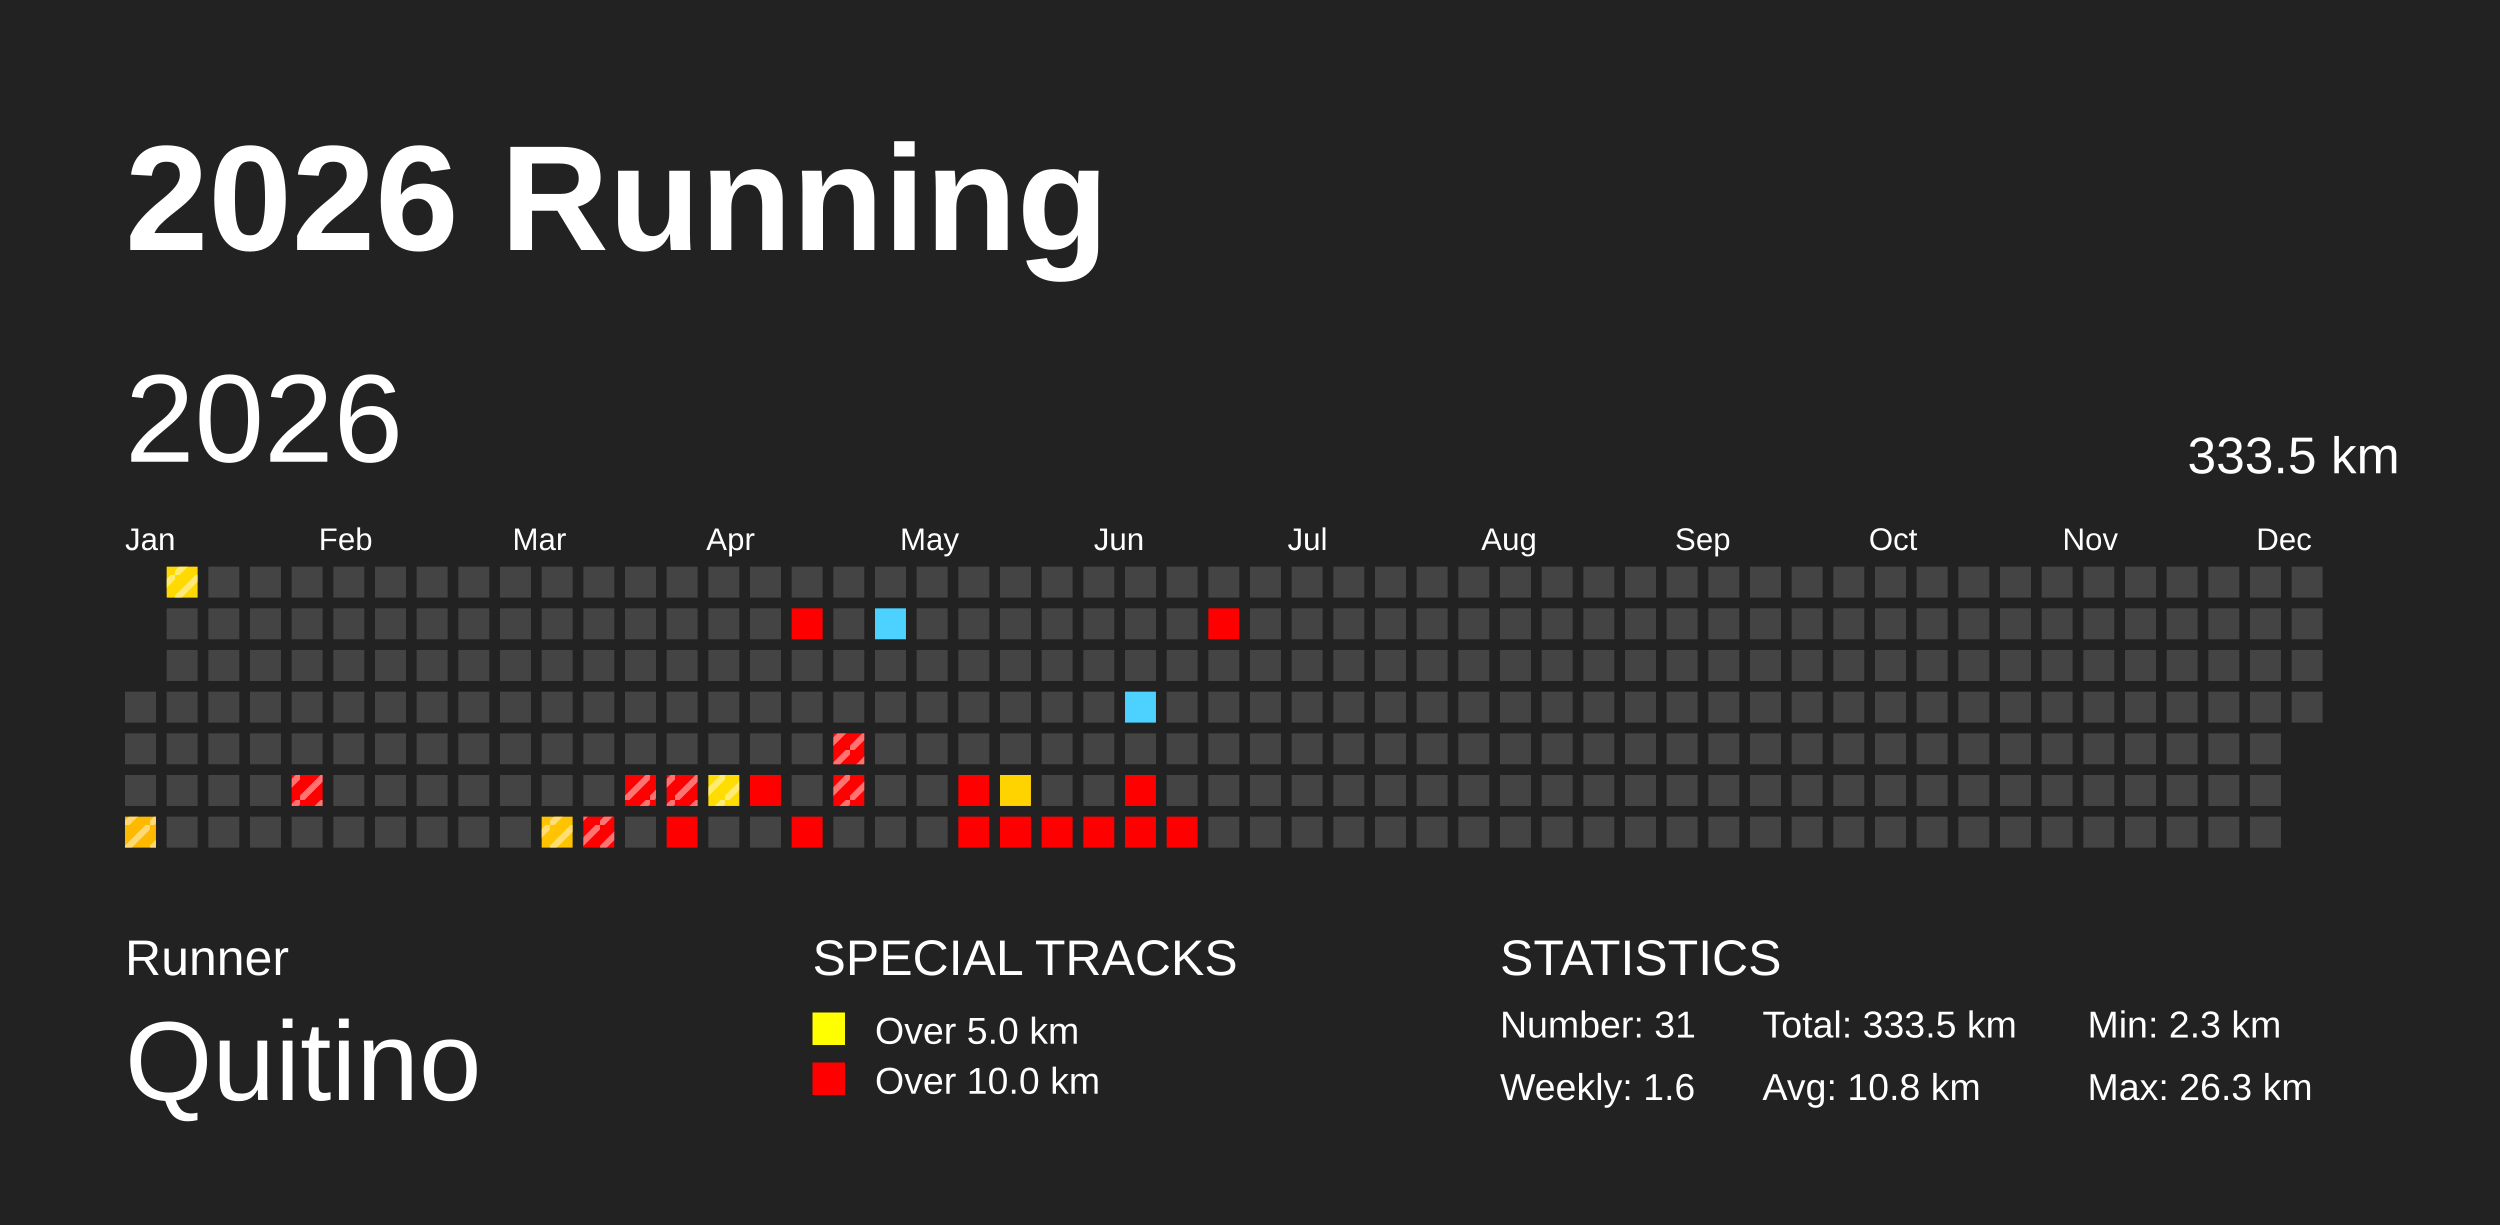
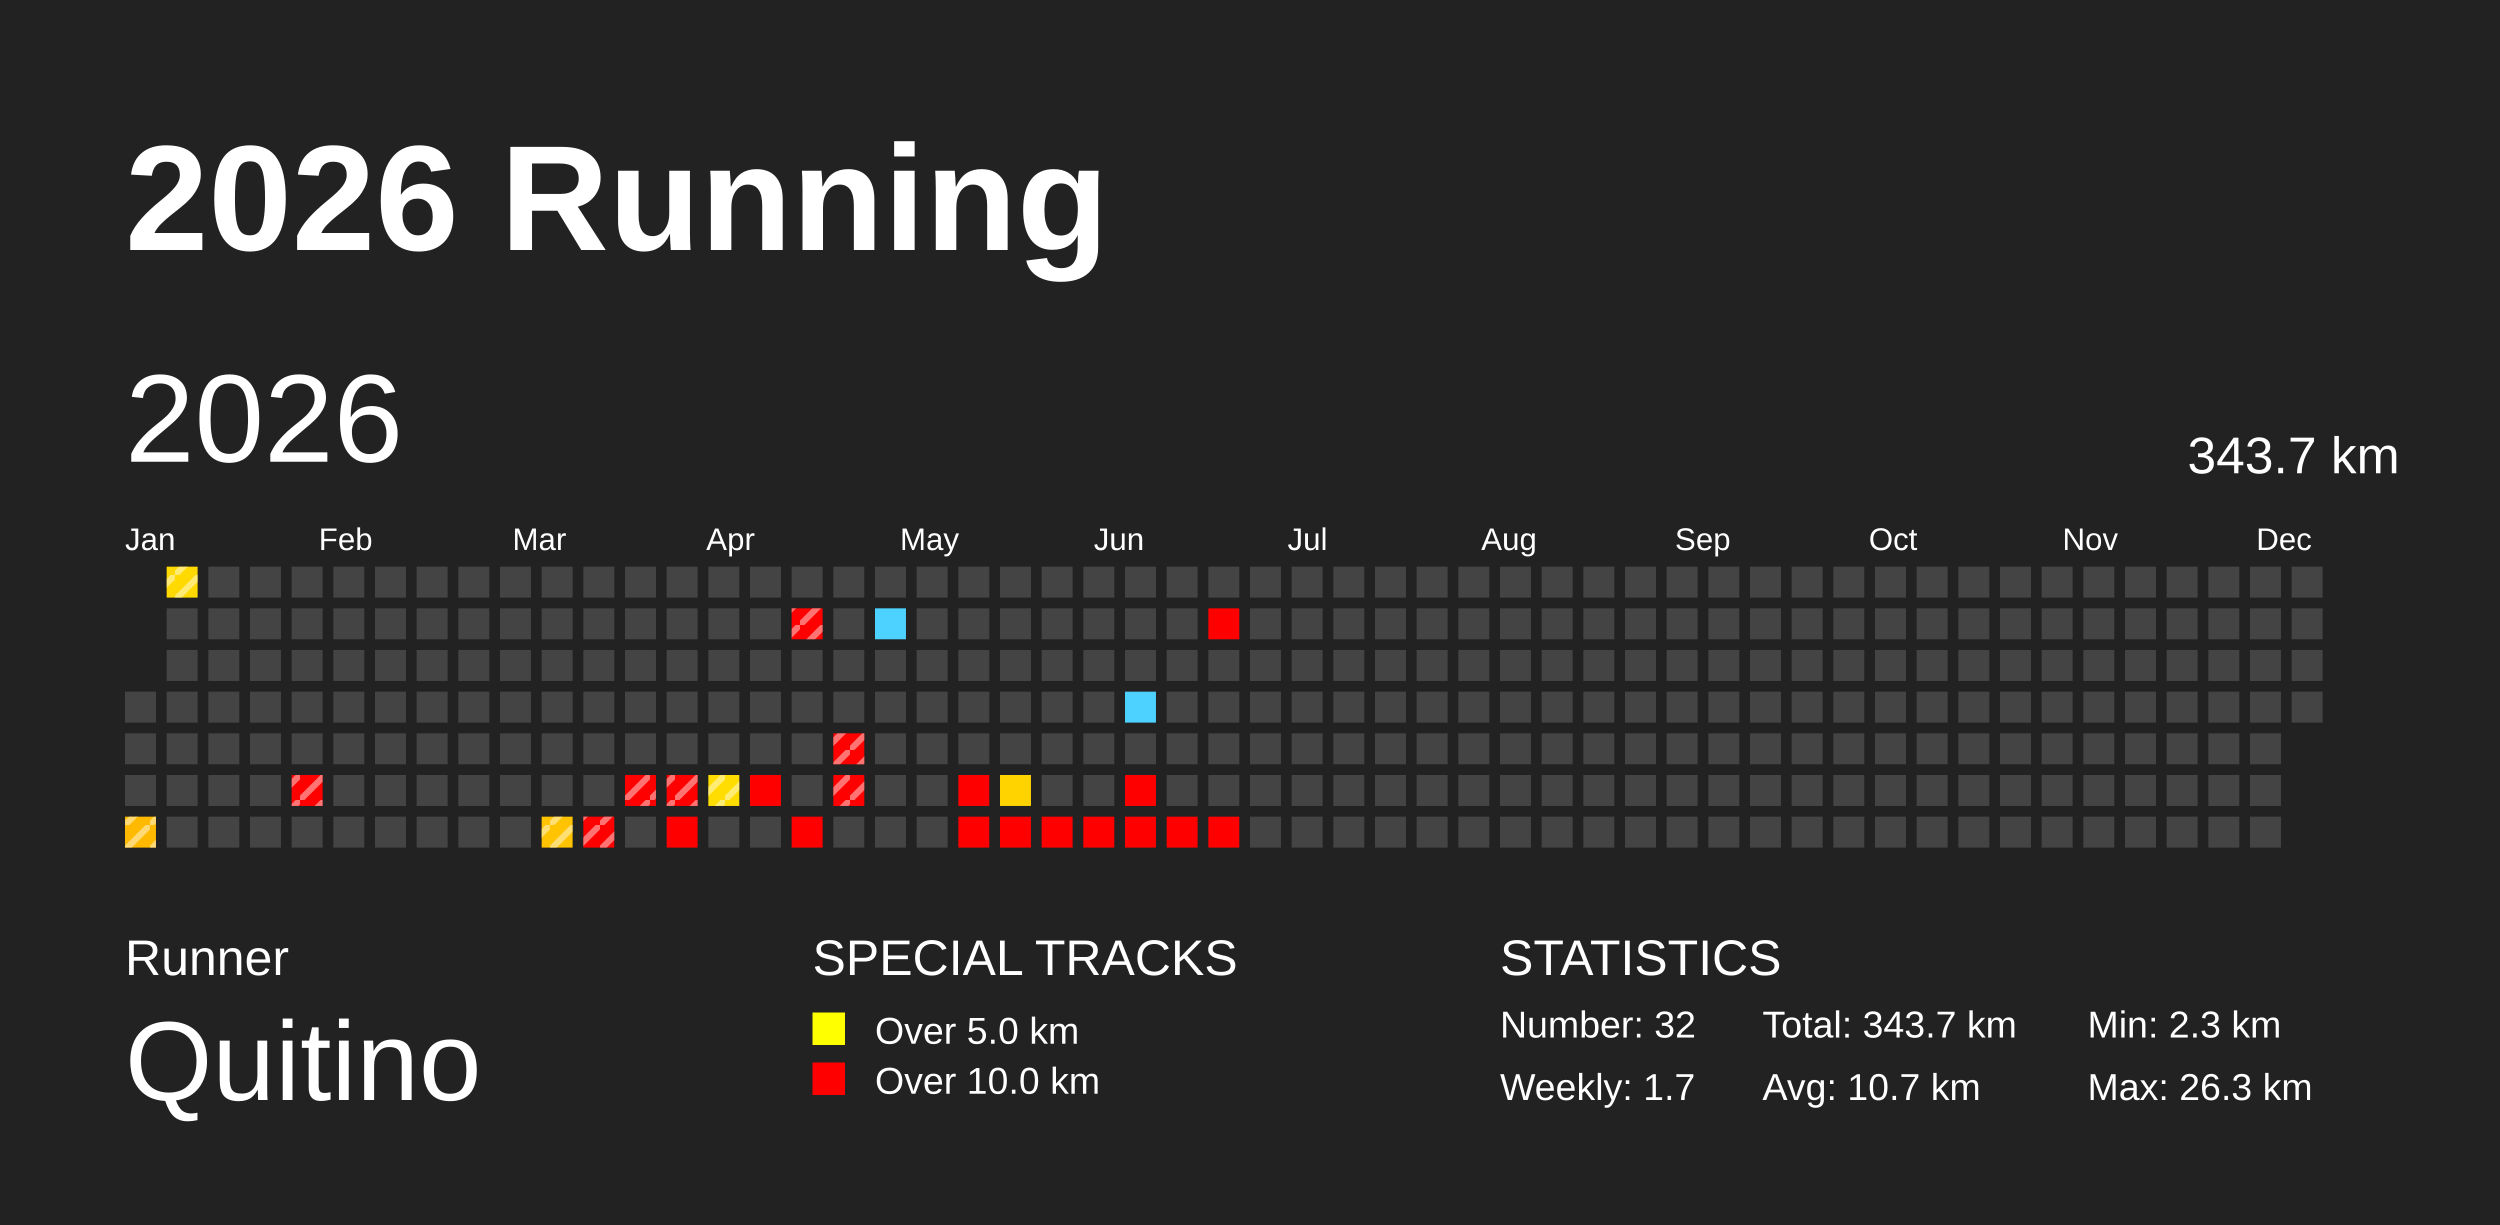
<svg xmlns="http://www.w3.org/2000/svg" baseProfile="full" height="98mm" version="1.1" viewBox="0,0,200,98" width="200mm">
  <defs>
    <pattern height="2" id="indoor-stripe" patternUnits="userSpaceOnUse" width="2">
      <line stroke="white" stroke-opacity="0.45" stroke-width="0.5" x1="0" x2="2" y1="2" y2="0" />
    </pattern>
  </defs>
  <rect fill="#222222" height="98" width="200" x="0" y="0" />
  <text fill="#FFFFFF" style="font-size:12px; font-family:Arial; font-weight:bold;" x="10" y="20">2026 Running</text>
  <text fill="#FFFFFF" style="font-size:4px; font-family:Arial" x="10" y="78">Runner</text>
  <text fill="#FFFFFF" style="font-size:9px; font-family:Arial" x="10" y="88">Quitino</text>
  <text fill="#FFFFFF" style="font-size:4px; font-family:Arial" x="65" y="78">SPECIAL TRACKS</text>
  <rect fill="yellow" height="2.6" width="2.6" x="65" y="81" />
  <text fill="#FFFFFF" style="font-size:3px; font-family:Arial" x="70" y="83.5">Over 5.0 km</text>
  <rect fill="red" height="2.6" width="2.6" x="65" y="85" />
  <text fill="#FFFFFF" style="font-size:3px; font-family:Arial" x="70" y="87.5">Over 10.0 km</text>
  <text fill="#FFFFFF" style="font-size:4px; font-family:Arial" x="120" y="78">STATISTICS</text>
-   <text fill="#FFFFFF" style="font-size:3px; font-family:Arial" x="120" y="83">Number: 31</text>
-   <text fill="#FFFFFF" style="font-size:3px; font-family:Arial" x="120" y="88">Weekly: 1.6</text>
-   <text fill="#FFFFFF" style="font-size:3px; font-family:Arial" x="141" y="83">Total: 333.5 km</text>
-   <text fill="#FFFFFF" style="font-size:3px; font-family:Arial" x="141" y="88">Avg: 10.8 km</text>
+   <text fill="#FFFFFF" style="font-size:3px; font-family:Arial" x="120" y="83">Number: 32</text>
+   <text fill="#FFFFFF" style="font-size:3px; font-family:Arial" x="120" y="88">Weekly: 1.7</text>
+   <text fill="#FFFFFF" style="font-size:3px; font-family:Arial" x="141" y="83">Total: 343.7 km</text>
+   <text fill="#FFFFFF" style="font-size:3px; font-family:Arial" x="141" y="88">Avg: 10.7 km</text>
  <text fill="#FFFFFF" style="font-size:3px; font-family:Arial" x="167" y="83">Min: 2.3 km</text>
  <text fill="#FFFFFF" style="font-size:3px; font-family:Arial" x="167" y="88">Max: 26.3 km</text>
  <text dominant-baseline="hanging" fill="#FFFFFF" style="font-size:10.0px; font-family:Arial;" x="10" y="30">2026</text>
-   <text dominant-baseline="hanging" fill="#FFFFFF" style="font-size:4.125px; font-family:Arial;" x="175" y="35">333.5 km</text>
+   <text dominant-baseline="hanging" fill="#FFFFFF" style="font-size:4.125px; font-family:Arial;" x="175" y="35">343.7 km</text>
  <text fill="#FFFFFF" style="font-size:2.5px; font-family:Arial" x="10.0" y="44">Jan</text>
  <text fill="#FFFFFF" style="font-size:2.5px; font-family:Arial" x="25.5" y="44">Feb</text>
  <text fill="#FFFFFF" style="font-size:2.5px; font-family:Arial" x="41.0" y="44">Mar</text>
  <text fill="#FFFFFF" style="font-size:2.5px; font-family:Arial" x="56.5" y="44">Apr</text>
  <text fill="#FFFFFF" style="font-size:2.5px; font-family:Arial" x="72.0" y="44">May</text>
  <text fill="#FFFFFF" style="font-size:2.5px; font-family:Arial" x="87.5" y="44">Jun</text>
  <text fill="#FFFFFF" style="font-size:2.5px; font-family:Arial" x="103.0" y="44">Jul</text>
  <text fill="#FFFFFF" style="font-size:2.5px; font-family:Arial" x="118.5" y="44">Aug</text>
  <text fill="#FFFFFF" style="font-size:2.5px; font-family:Arial" x="134.0" y="44">Sep</text>
  <text fill="#FFFFFF" style="font-size:2.5px; font-family:Arial" x="149.5" y="44">Oct</text>
  <text fill="#FFFFFF" style="font-size:2.5px; font-family:Arial" x="165.0" y="44">Nov</text>
  <text fill="#FFFFFF" style="font-size:2.5px; font-family:Arial" x="180.5" y="44">Dec</text>
  <rect fill="#444444" height="2.476" width="2.476" x="10" y="55.333" />
  <rect fill="#444444" height="2.476" width="2.476" x="10" y="58.667" />
  <rect fill="#444444" height="2.476" width="2.476" x="10" y="62" />
  <rect fill="#ffba00" height="2.476" width="2.476" x="10" y="65.333" />
  <rect fill="url(#indoor-stripe)" height="2.476" width="2.476" x="10" y="65.333" />
  <rect fill="#ffd900" height="2.476" width="2.476" x="13.333" y="45.333" />
  <rect fill="url(#indoor-stripe)" height="2.476" width="2.476" x="13.333" y="45.333" />
  <rect fill="#444444" height="2.476" width="2.476" x="13.333" y="48.667" />
  <rect fill="#444444" height="2.476" width="2.476" x="13.333" y="52" />
  <rect fill="#444444" height="2.476" width="2.476" x="13.333" y="55.333" />
  <rect fill="#444444" height="2.476" width="2.476" x="13.333" y="58.667" />
  <rect fill="#444444" height="2.476" width="2.476" x="13.333" y="62" />
  <rect fill="#444444" height="2.476" width="2.476" x="13.333" y="65.333" />
  <rect fill="#444444" height="2.476" width="2.476" x="16.667" y="45.333" />
  <rect fill="#444444" height="2.476" width="2.476" x="16.667" y="48.667" />
  <rect fill="#444444" height="2.476" width="2.476" x="16.667" y="52" />
  <rect fill="#444444" height="2.476" width="2.476" x="16.667" y="55.333" />
  <rect fill="#444444" height="2.476" width="2.476" x="16.667" y="58.667" />
  <rect fill="#444444" height="2.476" width="2.476" x="16.667" y="62" />
  <rect fill="#444444" height="2.476" width="2.476" x="16.667" y="65.333" />
  <rect fill="#444444" height="2.476" width="2.476" x="20.0" y="45.333" />
  <rect fill="#444444" height="2.476" width="2.476" x="20.0" y="48.667" />
  <rect fill="#444444" height="2.476" width="2.476" x="20.0" y="52" />
  <rect fill="#444444" height="2.476" width="2.476" x="20.0" y="55.333" />
  <rect fill="#444444" height="2.476" width="2.476" x="20.0" y="58.667" />
  <rect fill="#444444" height="2.476" width="2.476" x="20.0" y="62" />
  <rect fill="#444444" height="2.476" width="2.476" x="20.0" y="65.333" />
  <rect fill="#444444" height="2.476" width="2.476" x="23.333" y="45.333" />
  <rect fill="#444444" height="2.476" width="2.476" x="23.333" y="48.667" />
  <rect fill="#444444" height="2.476" width="2.476" x="23.333" y="52" />
  <rect fill="#444444" height="2.476" width="2.476" x="23.333" y="55.333" />
  <rect fill="#444444" height="2.476" width="2.476" x="23.333" y="58.667" />
  <rect fill="red" height="2.476" width="2.476" x="23.333" y="62" />
  <rect fill="url(#indoor-stripe)" height="2.476" width="2.476" x="23.333" y="62" />
  <rect fill="#444444" height="2.476" width="2.476" x="23.333" y="65.333" />
  <rect fill="#444444" height="2.476" width="2.476" x="26.667" y="45.333" />
  <rect fill="#444444" height="2.476" width="2.476" x="26.667" y="48.667" />
  <rect fill="#444444" height="2.476" width="2.476" x="26.667" y="52" />
  <rect fill="#444444" height="2.476" width="2.476" x="26.667" y="55.333" />
  <rect fill="#444444" height="2.476" width="2.476" x="26.667" y="58.667" />
  <rect fill="#444444" height="2.476" width="2.476" x="26.667" y="62" />
  <rect fill="#444444" height="2.476" width="2.476" x="26.667" y="65.333" />
  <rect fill="#444444" height="2.476" width="2.476" x="30" y="45.333" />
  <rect fill="#444444" height="2.476" width="2.476" x="30" y="48.667" />
  <rect fill="#444444" height="2.476" width="2.476" x="30" y="52" />
  <rect fill="#444444" height="2.476" width="2.476" x="30" y="55.333" />
  <rect fill="#444444" height="2.476" width="2.476" x="30" y="58.667" />
  <rect fill="#444444" height="2.476" width="2.476" x="30" y="62" />
  <rect fill="#444444" height="2.476" width="2.476" x="30" y="65.333" />
  <rect fill="#444444" height="2.476" width="2.476" x="33.333" y="45.333" />
  <rect fill="#444444" height="2.476" width="2.476" x="33.333" y="48.667" />
  <rect fill="#444444" height="2.476" width="2.476" x="33.333" y="52" />
  <rect fill="#444444" height="2.476" width="2.476" x="33.333" y="55.333" />
  <rect fill="#444444" height="2.476" width="2.476" x="33.333" y="58.667" />
  <rect fill="#444444" height="2.476" width="2.476" x="33.333" y="62" />
  <rect fill="#444444" height="2.476" width="2.476" x="33.333" y="65.333" />
  <rect fill="#444444" height="2.476" width="2.476" x="36.667" y="45.333" />
  <rect fill="#444444" height="2.476" width="2.476" x="36.667" y="48.667" />
  <rect fill="#444444" height="2.476" width="2.476" x="36.667" y="52" />
  <rect fill="#444444" height="2.476" width="2.476" x="36.667" y="55.333" />
  <rect fill="#444444" height="2.476" width="2.476" x="36.667" y="58.667" />
  <rect fill="#444444" height="2.476" width="2.476" x="36.667" y="62" />
  <rect fill="#444444" height="2.476" width="2.476" x="36.667" y="65.333" />
  <rect fill="#444444" height="2.476" width="2.476" x="40.0" y="45.333" />
  <rect fill="#444444" height="2.476" width="2.476" x="40.0" y="48.667" />
  <rect fill="#444444" height="2.476" width="2.476" x="40.0" y="52" />
  <rect fill="#444444" height="2.476" width="2.476" x="40.0" y="55.333" />
  <rect fill="#444444" height="2.476" width="2.476" x="40.0" y="58.667" />
  <rect fill="#444444" height="2.476" width="2.476" x="40.0" y="62" />
  <rect fill="#444444" height="2.476" width="2.476" x="40.0" y="65.333" />
  <rect fill="#444444" height="2.476" width="2.476" x="43.333" y="45.333" />
  <rect fill="#444444" height="2.476" width="2.476" x="43.333" y="48.667" />
  <rect fill="#444444" height="2.476" width="2.476" x="43.333" y="52" />
  <rect fill="#444444" height="2.476" width="2.476" x="43.333" y="55.333" />
  <rect fill="#444444" height="2.476" width="2.476" x="43.333" y="58.667" />
  <rect fill="#444444" height="2.476" width="2.476" x="43.333" y="62" />
  <rect fill="#ffc300" height="2.476" width="2.476" x="43.333" y="65.333" />
  <rect fill="url(#indoor-stripe)" height="2.476" width="2.476" x="43.333" y="65.333" />
  <rect fill="#444444" height="2.476" width="2.476" x="46.667" y="45.333" />
  <rect fill="#444444" height="2.476" width="2.476" x="46.667" y="48.667" />
  <rect fill="#444444" height="2.476" width="2.476" x="46.667" y="52" />
  <rect fill="#444444" height="2.476" width="2.476" x="46.667" y="55.333" />
  <rect fill="#444444" height="2.476" width="2.476" x="46.667" y="58.667" />
  <rect fill="#444444" height="2.476" width="2.476" x="46.667" y="62" />
  <rect fill="red" height="2.476" width="2.476" x="46.667" y="65.333" />
  <rect fill="url(#indoor-stripe)" height="2.476" width="2.476" x="46.667" y="65.333" />
  <rect fill="#444444" height="2.476" width="2.476" x="50" y="45.333" />
  <rect fill="#444444" height="2.476" width="2.476" x="50" y="48.667" />
  <rect fill="#444444" height="2.476" width="2.476" x="50" y="52" />
  <rect fill="#444444" height="2.476" width="2.476" x="50" y="55.333" />
  <rect fill="#444444" height="2.476" width="2.476" x="50" y="58.667" />
  <rect fill="red" height="2.476" width="2.476" x="50" y="62" />
  <rect fill="url(#indoor-stripe)" height="2.476" width="2.476" x="50" y="62" />
  <rect fill="#444444" height="2.476" width="2.476" x="50" y="65.333" />
  <rect fill="#444444" height="2.476" width="2.476" x="53.333" y="45.333" />
  <rect fill="#444444" height="2.476" width="2.476" x="53.333" y="48.667" />
  <rect fill="#444444" height="2.476" width="2.476" x="53.333" y="52" />
  <rect fill="#444444" height="2.476" width="2.476" x="53.333" y="55.333" />
  <rect fill="#444444" height="2.476" width="2.476" x="53.333" y="58.667" />
  <rect fill="red" height="2.476" width="2.476" x="53.333" y="62" />
  <rect fill="url(#indoor-stripe)" height="2.476" width="2.476" x="53.333" y="62" />
  <rect fill="red" height="2.476" width="2.476" x="53.333" y="65.333" />
  <rect fill="#444444" height="2.476" width="2.476" x="56.667" y="45.333" />
  <rect fill="#444444" height="2.476" width="2.476" x="56.667" y="48.667" />
  <rect fill="#444444" height="2.476" width="2.476" x="56.667" y="52" />
  <rect fill="#444444" height="2.476" width="2.476" x="56.667" y="55.333" />
  <rect fill="#444444" height="2.476" width="2.476" x="56.667" y="58.667" />
  <rect fill="#ffdd00" height="2.476" width="2.476" x="56.667" y="62" />
  <rect fill="url(#indoor-stripe)" height="2.476" width="2.476" x="56.667" y="62" />
  <rect fill="#444444" height="2.476" width="2.476" x="56.667" y="65.333" />
  <rect fill="#444444" height="2.476" width="2.476" x="60" y="45.333" />
  <rect fill="#444444" height="2.476" width="2.476" x="60" y="48.667" />
  <rect fill="#444444" height="2.476" width="2.476" x="60" y="52" />
  <rect fill="#444444" height="2.476" width="2.476" x="60" y="55.333" />
  <rect fill="#444444" height="2.476" width="2.476" x="60" y="58.667" />
  <rect fill="red" height="2.476" width="2.476" x="60" y="62" />
  <rect fill="#444444" height="2.476" width="2.476" x="60" y="65.333" />
  <rect fill="#444444" height="2.476" width="2.476" x="63.333" y="45.333" />
  <rect fill="red" height="2.476" width="2.476" x="63.333" y="48.667" />
+   <rect fill="url(#indoor-stripe)" height="2.476" width="2.476" x="63.333" y="48.667" />
  <rect fill="#444444" height="2.476" width="2.476" x="63.333" y="52" />
  <rect fill="#444444" height="2.476" width="2.476" x="63.333" y="55.333" />
  <rect fill="#444444" height="2.476" width="2.476" x="63.333" y="58.667" />
  <rect fill="#444444" height="2.476" width="2.476" x="63.333" y="62" />
  <rect fill="red" height="2.476" width="2.476" x="63.333" y="65.333" />
  <rect fill="#444444" height="2.476" width="2.476" x="66.667" y="45.333" />
  <rect fill="#444444" height="2.476" width="2.476" x="66.667" y="48.667" />
  <rect fill="#444444" height="2.476" width="2.476" x="66.667" y="52" />
  <rect fill="#444444" height="2.476" width="2.476" x="66.667" y="55.333" />
  <rect fill="red" height="2.476" width="2.476" x="66.667" y="58.667" />
  <rect fill="url(#indoor-stripe)" height="2.476" width="2.476" x="66.667" y="58.667" />
  <rect fill="red" height="2.476" width="2.476" x="66.667" y="62" />
  <rect fill="url(#indoor-stripe)" height="2.476" width="2.476" x="66.667" y="62" />
  <rect fill="#444444" height="2.476" width="2.476" x="66.667" y="65.333" />
  <rect fill="#444444" height="2.476" width="2.476" x="70" y="45.333" />
  <rect fill="#4dd2ff" height="2.476" width="2.476" x="70" y="48.667" />
  <rect fill="#444444" height="2.476" width="2.476" x="70" y="52" />
  <rect fill="#444444" height="2.476" width="2.476" x="70" y="55.333" />
  <rect fill="#444444" height="2.476" width="2.476" x="70" y="58.667" />
  <rect fill="#444444" height="2.476" width="2.476" x="70" y="62" />
  <rect fill="#444444" height="2.476" width="2.476" x="70" y="65.333" />
  <rect fill="#444444" height="2.476" width="2.476" x="73.333" y="45.333" />
  <rect fill="#444444" height="2.476" width="2.476" x="73.333" y="48.667" />
  <rect fill="#444444" height="2.476" width="2.476" x="73.333" y="52" />
  <rect fill="#444444" height="2.476" width="2.476" x="73.333" y="55.333" />
  <rect fill="#444444" height="2.476" width="2.476" x="73.333" y="58.667" />
  <rect fill="#444444" height="2.476" width="2.476" x="73.333" y="62" />
  <rect fill="#444444" height="2.476" width="2.476" x="73.333" y="65.333" />
  <rect fill="#444444" height="2.476" width="2.476" x="76.667" y="45.333" />
  <rect fill="#444444" height="2.476" width="2.476" x="76.667" y="48.667" />
  <rect fill="#444444" height="2.476" width="2.476" x="76.667" y="52" />
  <rect fill="#444444" height="2.476" width="2.476" x="76.667" y="55.333" />
  <rect fill="#444444" height="2.476" width="2.476" x="76.667" y="58.667" />
  <rect fill="red" height="2.476" width="2.476" x="76.667" y="62" />
  <rect fill="red" height="2.476" width="2.476" x="76.667" y="65.333" />
  <rect fill="#444444" height="2.476" width="2.476" x="80.0" y="45.333" />
  <rect fill="#444444" height="2.476" width="2.476" x="80.0" y="48.667" />
  <rect fill="#444444" height="2.476" width="2.476" x="80.0" y="52" />
  <rect fill="#444444" height="2.476" width="2.476" x="80.0" y="55.333" />
  <rect fill="#444444" height="2.476" width="2.476" x="80.0" y="58.667" />
  <rect fill="#ffd300" height="2.476" width="2.476" x="80.0" y="62" />
  <rect fill="red" height="2.476" width="2.476" x="80.0" y="65.333" />
  <rect fill="#444444" height="2.476" width="2.476" x="83.333" y="45.333" />
  <rect fill="#444444" height="2.476" width="2.476" x="83.333" y="48.667" />
  <rect fill="#444444" height="2.476" width="2.476" x="83.333" y="52" />
  <rect fill="#444444" height="2.476" width="2.476" x="83.333" y="55.333" />
  <rect fill="#444444" height="2.476" width="2.476" x="83.333" y="58.667" />
  <rect fill="#444444" height="2.476" width="2.476" x="83.333" y="62" />
  <rect fill="red" height="2.476" width="2.476" x="83.333" y="65.333" />
  <rect fill="#444444" height="2.476" width="2.476" x="86.667" y="45.333" />
  <rect fill="#444444" height="2.476" width="2.476" x="86.667" y="48.667" />
  <rect fill="#444444" height="2.476" width="2.476" x="86.667" y="52" />
  <rect fill="#444444" height="2.476" width="2.476" x="86.667" y="55.333" />
  <rect fill="#444444" height="2.476" width="2.476" x="86.667" y="58.667" />
  <rect fill="#444444" height="2.476" width="2.476" x="86.667" y="62" />
  <rect fill="red" height="2.476" width="2.476" x="86.667" y="65.333" />
  <rect fill="#444444" height="2.476" width="2.476" x="90" y="45.333" />
  <rect fill="#444444" height="2.476" width="2.476" x="90" y="48.667" />
  <rect fill="#444444" height="2.476" width="2.476" x="90" y="52" />
  <rect fill="#4dd2ff" height="2.476" width="2.476" x="90" y="55.333" />
  <rect fill="#444444" height="2.476" width="2.476" x="90" y="58.667" />
  <rect fill="red" height="2.476" width="2.476" x="90" y="62" />
  <rect fill="red" height="2.476" width="2.476" x="90" y="65.333" />
  <rect fill="#444444" height="2.476" width="2.476" x="93.333" y="45.333" />
  <rect fill="#444444" height="2.476" width="2.476" x="93.333" y="48.667" />
  <rect fill="#444444" height="2.476" width="2.476" x="93.333" y="52" />
  <rect fill="#444444" height="2.476" width="2.476" x="93.333" y="55.333" />
  <rect fill="#444444" height="2.476" width="2.476" x="93.333" y="58.667" />
  <rect fill="#444444" height="2.476" width="2.476" x="93.333" y="62" />
  <rect fill="red" height="2.476" width="2.476" x="93.333" y="65.333" />
  <rect fill="#444444" height="2.476" width="2.476" x="96.667" y="45.333" />
  <rect fill="red" height="2.476" width="2.476" x="96.667" y="48.667" />
  <rect fill="#444444" height="2.476" width="2.476" x="96.667" y="52" />
  <rect fill="#444444" height="2.476" width="2.476" x="96.667" y="55.333" />
  <rect fill="#444444" height="2.476" width="2.476" x="96.667" y="58.667" />
  <rect fill="#444444" height="2.476" width="2.476" x="96.667" y="62" />
-   <rect fill="#444444" height="2.476" width="2.476" x="96.667" y="65.333" />
+   <rect fill="red" height="2.476" width="2.476" x="96.667" y="65.333" />
  <rect fill="#444444" height="2.476" width="2.476" x="100" y="45.333" />
  <rect fill="#444444" height="2.476" width="2.476" x="100" y="48.667" />
  <rect fill="#444444" height="2.476" width="2.476" x="100" y="52" />
  <rect fill="#444444" height="2.476" width="2.476" x="100" y="55.333" />
  <rect fill="#444444" height="2.476" width="2.476" x="100" y="58.667" />
  <rect fill="#444444" height="2.476" width="2.476" x="100" y="62" />
  <rect fill="#444444" height="2.476" width="2.476" x="100" y="65.333" />
  <rect fill="#444444" height="2.476" width="2.476" x="103.333" y="45.333" />
  <rect fill="#444444" height="2.476" width="2.476" x="103.333" y="48.667" />
  <rect fill="#444444" height="2.476" width="2.476" x="103.333" y="52" />
  <rect fill="#444444" height="2.476" width="2.476" x="103.333" y="55.333" />
  <rect fill="#444444" height="2.476" width="2.476" x="103.333" y="58.667" />
  <rect fill="#444444" height="2.476" width="2.476" x="103.333" y="62" />
  <rect fill="#444444" height="2.476" width="2.476" x="103.333" y="65.333" />
  <rect fill="#444444" height="2.476" width="2.476" x="106.667" y="45.333" />
  <rect fill="#444444" height="2.476" width="2.476" x="106.667" y="48.667" />
  <rect fill="#444444" height="2.476" width="2.476" x="106.667" y="52" />
  <rect fill="#444444" height="2.476" width="2.476" x="106.667" y="55.333" />
  <rect fill="#444444" height="2.476" width="2.476" x="106.667" y="58.667" />
  <rect fill="#444444" height="2.476" width="2.476" x="106.667" y="62" />
  <rect fill="#444444" height="2.476" width="2.476" x="106.667" y="65.333" />
  <rect fill="#444444" height="2.476" width="2.476" x="110" y="45.333" />
  <rect fill="#444444" height="2.476" width="2.476" x="110" y="48.667" />
  <rect fill="#444444" height="2.476" width="2.476" x="110" y="52" />
  <rect fill="#444444" height="2.476" width="2.476" x="110" y="55.333" />
  <rect fill="#444444" height="2.476" width="2.476" x="110" y="58.667" />
  <rect fill="#444444" height="2.476" width="2.476" x="110" y="62" />
  <rect fill="#444444" height="2.476" width="2.476" x="110" y="65.333" />
  <rect fill="#444444" height="2.476" width="2.476" x="113.333" y="45.333" />
  <rect fill="#444444" height="2.476" width="2.476" x="113.333" y="48.667" />
  <rect fill="#444444" height="2.476" width="2.476" x="113.333" y="52" />
  <rect fill="#444444" height="2.476" width="2.476" x="113.333" y="55.333" />
  <rect fill="#444444" height="2.476" width="2.476" x="113.333" y="58.667" />
  <rect fill="#444444" height="2.476" width="2.476" x="113.333" y="62" />
  <rect fill="#444444" height="2.476" width="2.476" x="113.333" y="65.333" />
  <rect fill="#444444" height="2.476" width="2.476" x="116.667" y="45.333" />
  <rect fill="#444444" height="2.476" width="2.476" x="116.667" y="48.667" />
  <rect fill="#444444" height="2.476" width="2.476" x="116.667" y="52" />
  <rect fill="#444444" height="2.476" width="2.476" x="116.667" y="55.333" />
  <rect fill="#444444" height="2.476" width="2.476" x="116.667" y="58.667" />
  <rect fill="#444444" height="2.476" width="2.476" x="116.667" y="62" />
  <rect fill="#444444" height="2.476" width="2.476" x="116.667" y="65.333" />
  <rect fill="#444444" height="2.476" width="2.476" x="120" y="45.333" />
  <rect fill="#444444" height="2.476" width="2.476" x="120" y="48.667" />
  <rect fill="#444444" height="2.476" width="2.476" x="120" y="52" />
  <rect fill="#444444" height="2.476" width="2.476" x="120" y="55.333" />
  <rect fill="#444444" height="2.476" width="2.476" x="120" y="58.667" />
  <rect fill="#444444" height="2.476" width="2.476" x="120" y="62" />
  <rect fill="#444444" height="2.476" width="2.476" x="120" y="65.333" />
  <rect fill="#444444" height="2.476" width="2.476" x="123.333" y="45.333" />
  <rect fill="#444444" height="2.476" width="2.476" x="123.333" y="48.667" />
  <rect fill="#444444" height="2.476" width="2.476" x="123.333" y="52" />
  <rect fill="#444444" height="2.476" width="2.476" x="123.333" y="55.333" />
  <rect fill="#444444" height="2.476" width="2.476" x="123.333" y="58.667" />
  <rect fill="#444444" height="2.476" width="2.476" x="123.333" y="62" />
  <rect fill="#444444" height="2.476" width="2.476" x="123.333" y="65.333" />
  <rect fill="#444444" height="2.476" width="2.476" x="126.667" y="45.333" />
  <rect fill="#444444" height="2.476" width="2.476" x="126.667" y="48.667" />
  <rect fill="#444444" height="2.476" width="2.476" x="126.667" y="52" />
  <rect fill="#444444" height="2.476" width="2.476" x="126.667" y="55.333" />
  <rect fill="#444444" height="2.476" width="2.476" x="126.667" y="58.667" />
  <rect fill="#444444" height="2.476" width="2.476" x="126.667" y="62" />
  <rect fill="#444444" height="2.476" width="2.476" x="126.667" y="65.333" />
  <rect fill="#444444" height="2.476" width="2.476" x="130" y="45.333" />
  <rect fill="#444444" height="2.476" width="2.476" x="130" y="48.667" />
  <rect fill="#444444" height="2.476" width="2.476" x="130" y="52" />
  <rect fill="#444444" height="2.476" width="2.476" x="130" y="55.333" />
  <rect fill="#444444" height="2.476" width="2.476" x="130" y="58.667" />
  <rect fill="#444444" height="2.476" width="2.476" x="130" y="62" />
  <rect fill="#444444" height="2.476" width="2.476" x="130" y="65.333" />
  <rect fill="#444444" height="2.476" width="2.476" x="133.333" y="45.333" />
  <rect fill="#444444" height="2.476" width="2.476" x="133.333" y="48.667" />
  <rect fill="#444444" height="2.476" width="2.476" x="133.333" y="52" />
  <rect fill="#444444" height="2.476" width="2.476" x="133.333" y="55.333" />
  <rect fill="#444444" height="2.476" width="2.476" x="133.333" y="58.667" />
  <rect fill="#444444" height="2.476" width="2.476" x="133.333" y="62" />
  <rect fill="#444444" height="2.476" width="2.476" x="133.333" y="65.333" />
  <rect fill="#444444" height="2.476" width="2.476" x="136.667" y="45.333" />
  <rect fill="#444444" height="2.476" width="2.476" x="136.667" y="48.667" />
  <rect fill="#444444" height="2.476" width="2.476" x="136.667" y="52" />
  <rect fill="#444444" height="2.476" width="2.476" x="136.667" y="55.333" />
  <rect fill="#444444" height="2.476" width="2.476" x="136.667" y="58.667" />
  <rect fill="#444444" height="2.476" width="2.476" x="136.667" y="62" />
  <rect fill="#444444" height="2.476" width="2.476" x="136.667" y="65.333" />
  <rect fill="#444444" height="2.476" width="2.476" x="140" y="45.333" />
  <rect fill="#444444" height="2.476" width="2.476" x="140" y="48.667" />
  <rect fill="#444444" height="2.476" width="2.476" x="140" y="52" />
  <rect fill="#444444" height="2.476" width="2.476" x="140" y="55.333" />
  <rect fill="#444444" height="2.476" width="2.476" x="140" y="58.667" />
  <rect fill="#444444" height="2.476" width="2.476" x="140" y="62" />
  <rect fill="#444444" height="2.476" width="2.476" x="140" y="65.333" />
  <rect fill="#444444" height="2.476" width="2.476" x="143.333" y="45.333" />
  <rect fill="#444444" height="2.476" width="2.476" x="143.333" y="48.667" />
  <rect fill="#444444" height="2.476" width="2.476" x="143.333" y="52" />
  <rect fill="#444444" height="2.476" width="2.476" x="143.333" y="55.333" />
  <rect fill="#444444" height="2.476" width="2.476" x="143.333" y="58.667" />
  <rect fill="#444444" height="2.476" width="2.476" x="143.333" y="62" />
  <rect fill="#444444" height="2.476" width="2.476" x="143.333" y="65.333" />
  <rect fill="#444444" height="2.476" width="2.476" x="146.667" y="45.333" />
  <rect fill="#444444" height="2.476" width="2.476" x="146.667" y="48.667" />
  <rect fill="#444444" height="2.476" width="2.476" x="146.667" y="52" />
  <rect fill="#444444" height="2.476" width="2.476" x="146.667" y="55.333" />
  <rect fill="#444444" height="2.476" width="2.476" x="146.667" y="58.667" />
  <rect fill="#444444" height="2.476" width="2.476" x="146.667" y="62" />
  <rect fill="#444444" height="2.476" width="2.476" x="146.667" y="65.333" />
  <rect fill="#444444" height="2.476" width="2.476" x="150.0" y="45.333" />
  <rect fill="#444444" height="2.476" width="2.476" x="150.0" y="48.667" />
  <rect fill="#444444" height="2.476" width="2.476" x="150.0" y="52" />
  <rect fill="#444444" height="2.476" width="2.476" x="150.0" y="55.333" />
  <rect fill="#444444" height="2.476" width="2.476" x="150.0" y="58.667" />
  <rect fill="#444444" height="2.476" width="2.476" x="150.0" y="62" />
  <rect fill="#444444" height="2.476" width="2.476" x="150.0" y="65.333" />
  <rect fill="#444444" height="2.476" width="2.476" x="153.333" y="45.333" />
  <rect fill="#444444" height="2.476" width="2.476" x="153.333" y="48.667" />
  <rect fill="#444444" height="2.476" width="2.476" x="153.333" y="52" />
  <rect fill="#444444" height="2.476" width="2.476" x="153.333" y="55.333" />
  <rect fill="#444444" height="2.476" width="2.476" x="153.333" y="58.667" />
  <rect fill="#444444" height="2.476" width="2.476" x="153.333" y="62" />
  <rect fill="#444444" height="2.476" width="2.476" x="153.333" y="65.333" />
  <rect fill="#444444" height="2.476" width="2.476" x="156.667" y="45.333" />
  <rect fill="#444444" height="2.476" width="2.476" x="156.667" y="48.667" />
  <rect fill="#444444" height="2.476" width="2.476" x="156.667" y="52" />
  <rect fill="#444444" height="2.476" width="2.476" x="156.667" y="55.333" />
  <rect fill="#444444" height="2.476" width="2.476" x="156.667" y="58.667" />
  <rect fill="#444444" height="2.476" width="2.476" x="156.667" y="62" />
  <rect fill="#444444" height="2.476" width="2.476" x="156.667" y="65.333" />
  <rect fill="#444444" height="2.476" width="2.476" x="160" y="45.333" />
  <rect fill="#444444" height="2.476" width="2.476" x="160" y="48.667" />
  <rect fill="#444444" height="2.476" width="2.476" x="160" y="52" />
  <rect fill="#444444" height="2.476" width="2.476" x="160" y="55.333" />
  <rect fill="#444444" height="2.476" width="2.476" x="160" y="58.667" />
  <rect fill="#444444" height="2.476" width="2.476" x="160" y="62" />
  <rect fill="#444444" height="2.476" width="2.476" x="160" y="65.333" />
  <rect fill="#444444" height="2.476" width="2.476" x="163.333" y="45.333" />
  <rect fill="#444444" height="2.476" width="2.476" x="163.333" y="48.667" />
  <rect fill="#444444" height="2.476" width="2.476" x="163.333" y="52" />
  <rect fill="#444444" height="2.476" width="2.476" x="163.333" y="55.333" />
  <rect fill="#444444" height="2.476" width="2.476" x="163.333" y="58.667" />
  <rect fill="#444444" height="2.476" width="2.476" x="163.333" y="62" />
  <rect fill="#444444" height="2.476" width="2.476" x="163.333" y="65.333" />
  <rect fill="#444444" height="2.476" width="2.476" x="166.667" y="45.333" />
  <rect fill="#444444" height="2.476" width="2.476" x="166.667" y="48.667" />
  <rect fill="#444444" height="2.476" width="2.476" x="166.667" y="52" />
  <rect fill="#444444" height="2.476" width="2.476" x="166.667" y="55.333" />
  <rect fill="#444444" height="2.476" width="2.476" x="166.667" y="58.667" />
  <rect fill="#444444" height="2.476" width="2.476" x="166.667" y="62" />
  <rect fill="#444444" height="2.476" width="2.476" x="166.667" y="65.333" />
  <rect fill="#444444" height="2.476" width="2.476" x="170" y="45.333" />
  <rect fill="#444444" height="2.476" width="2.476" x="170" y="48.667" />
  <rect fill="#444444" height="2.476" width="2.476" x="170" y="52" />
  <rect fill="#444444" height="2.476" width="2.476" x="170" y="55.333" />
  <rect fill="#444444" height="2.476" width="2.476" x="170" y="58.667" />
  <rect fill="#444444" height="2.476" width="2.476" x="170" y="62" />
  <rect fill="#444444" height="2.476" width="2.476" x="170" y="65.333" />
  <rect fill="#444444" height="2.476" width="2.476" x="173.333" y="45.333" />
  <rect fill="#444444" height="2.476" width="2.476" x="173.333" y="48.667" />
  <rect fill="#444444" height="2.476" width="2.476" x="173.333" y="52" />
  <rect fill="#444444" height="2.476" width="2.476" x="173.333" y="55.333" />
  <rect fill="#444444" height="2.476" width="2.476" x="173.333" y="58.667" />
  <rect fill="#444444" height="2.476" width="2.476" x="173.333" y="62" />
  <rect fill="#444444" height="2.476" width="2.476" x="173.333" y="65.333" />
  <rect fill="#444444" height="2.476" width="2.476" x="176.667" y="45.333" />
  <rect fill="#444444" height="2.476" width="2.476" x="176.667" y="48.667" />
  <rect fill="#444444" height="2.476" width="2.476" x="176.667" y="52" />
  <rect fill="#444444" height="2.476" width="2.476" x="176.667" y="55.333" />
  <rect fill="#444444" height="2.476" width="2.476" x="176.667" y="58.667" />
  <rect fill="#444444" height="2.476" width="2.476" x="176.667" y="62" />
  <rect fill="#444444" height="2.476" width="2.476" x="176.667" y="65.333" />
  <rect fill="#444444" height="2.476" width="2.476" x="180" y="45.333" />
  <rect fill="#444444" height="2.476" width="2.476" x="180" y="48.667" />
  <rect fill="#444444" height="2.476" width="2.476" x="180" y="52" />
  <rect fill="#444444" height="2.476" width="2.476" x="180" y="55.333" />
  <rect fill="#444444" height="2.476" width="2.476" x="180" y="58.667" />
  <rect fill="#444444" height="2.476" width="2.476" x="180" y="62" />
  <rect fill="#444444" height="2.476" width="2.476" x="180" y="65.333" />
  <rect fill="#444444" height="2.476" width="2.476" x="183.333" y="45.333" />
  <rect fill="#444444" height="2.476" width="2.476" x="183.333" y="48.667" />
  <rect fill="#444444" height="2.476" width="2.476" x="183.333" y="52" />
  <rect fill="#444444" height="2.476" width="2.476" x="183.333" y="55.333" />
</svg>
